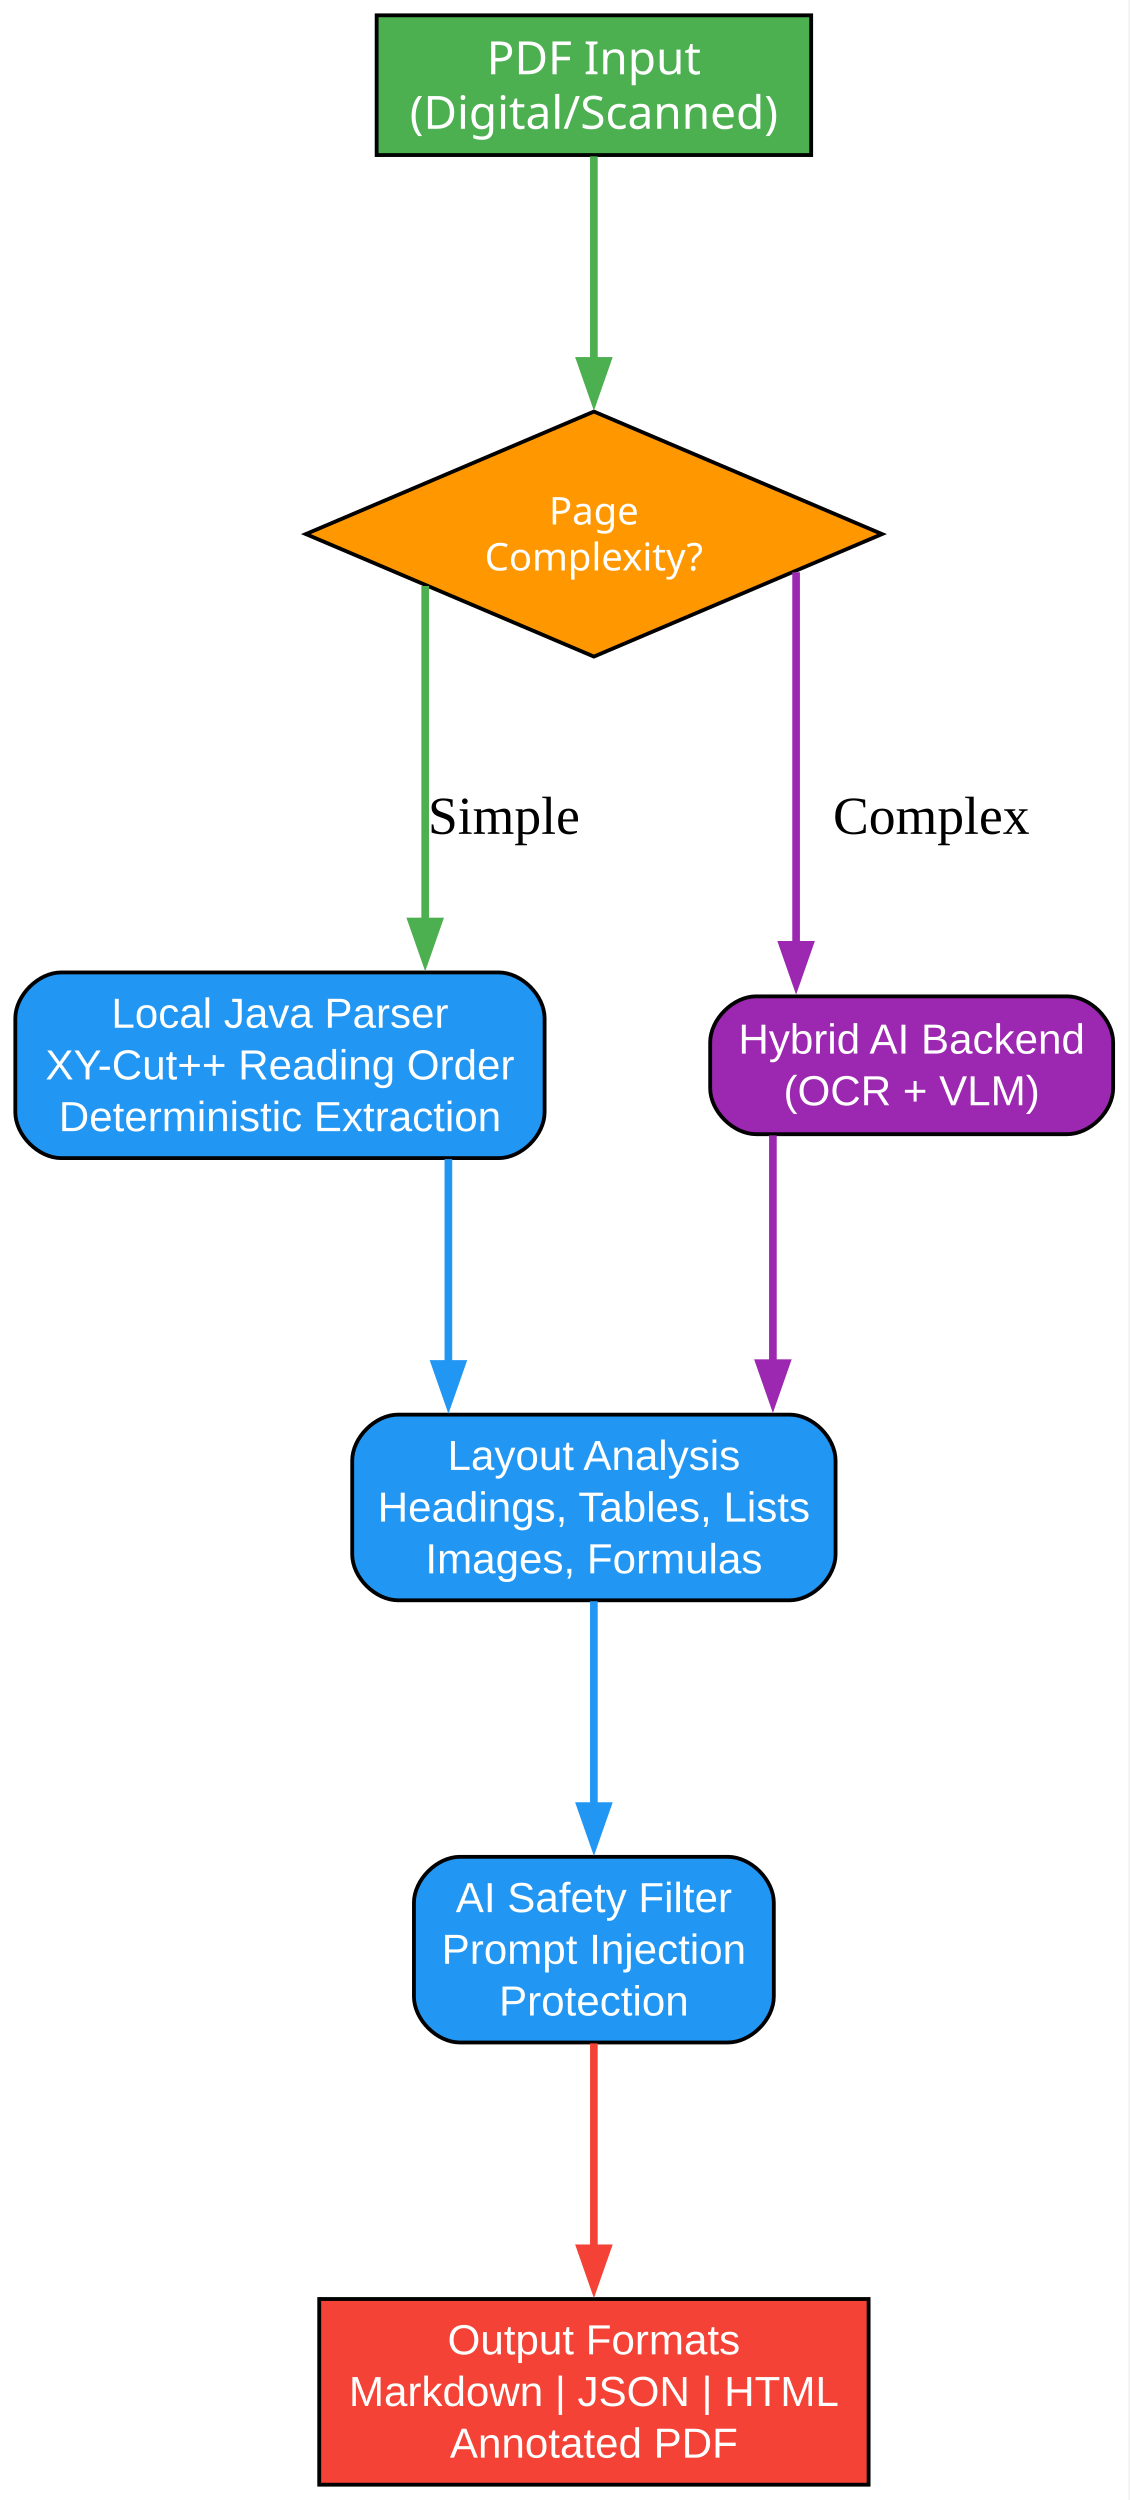
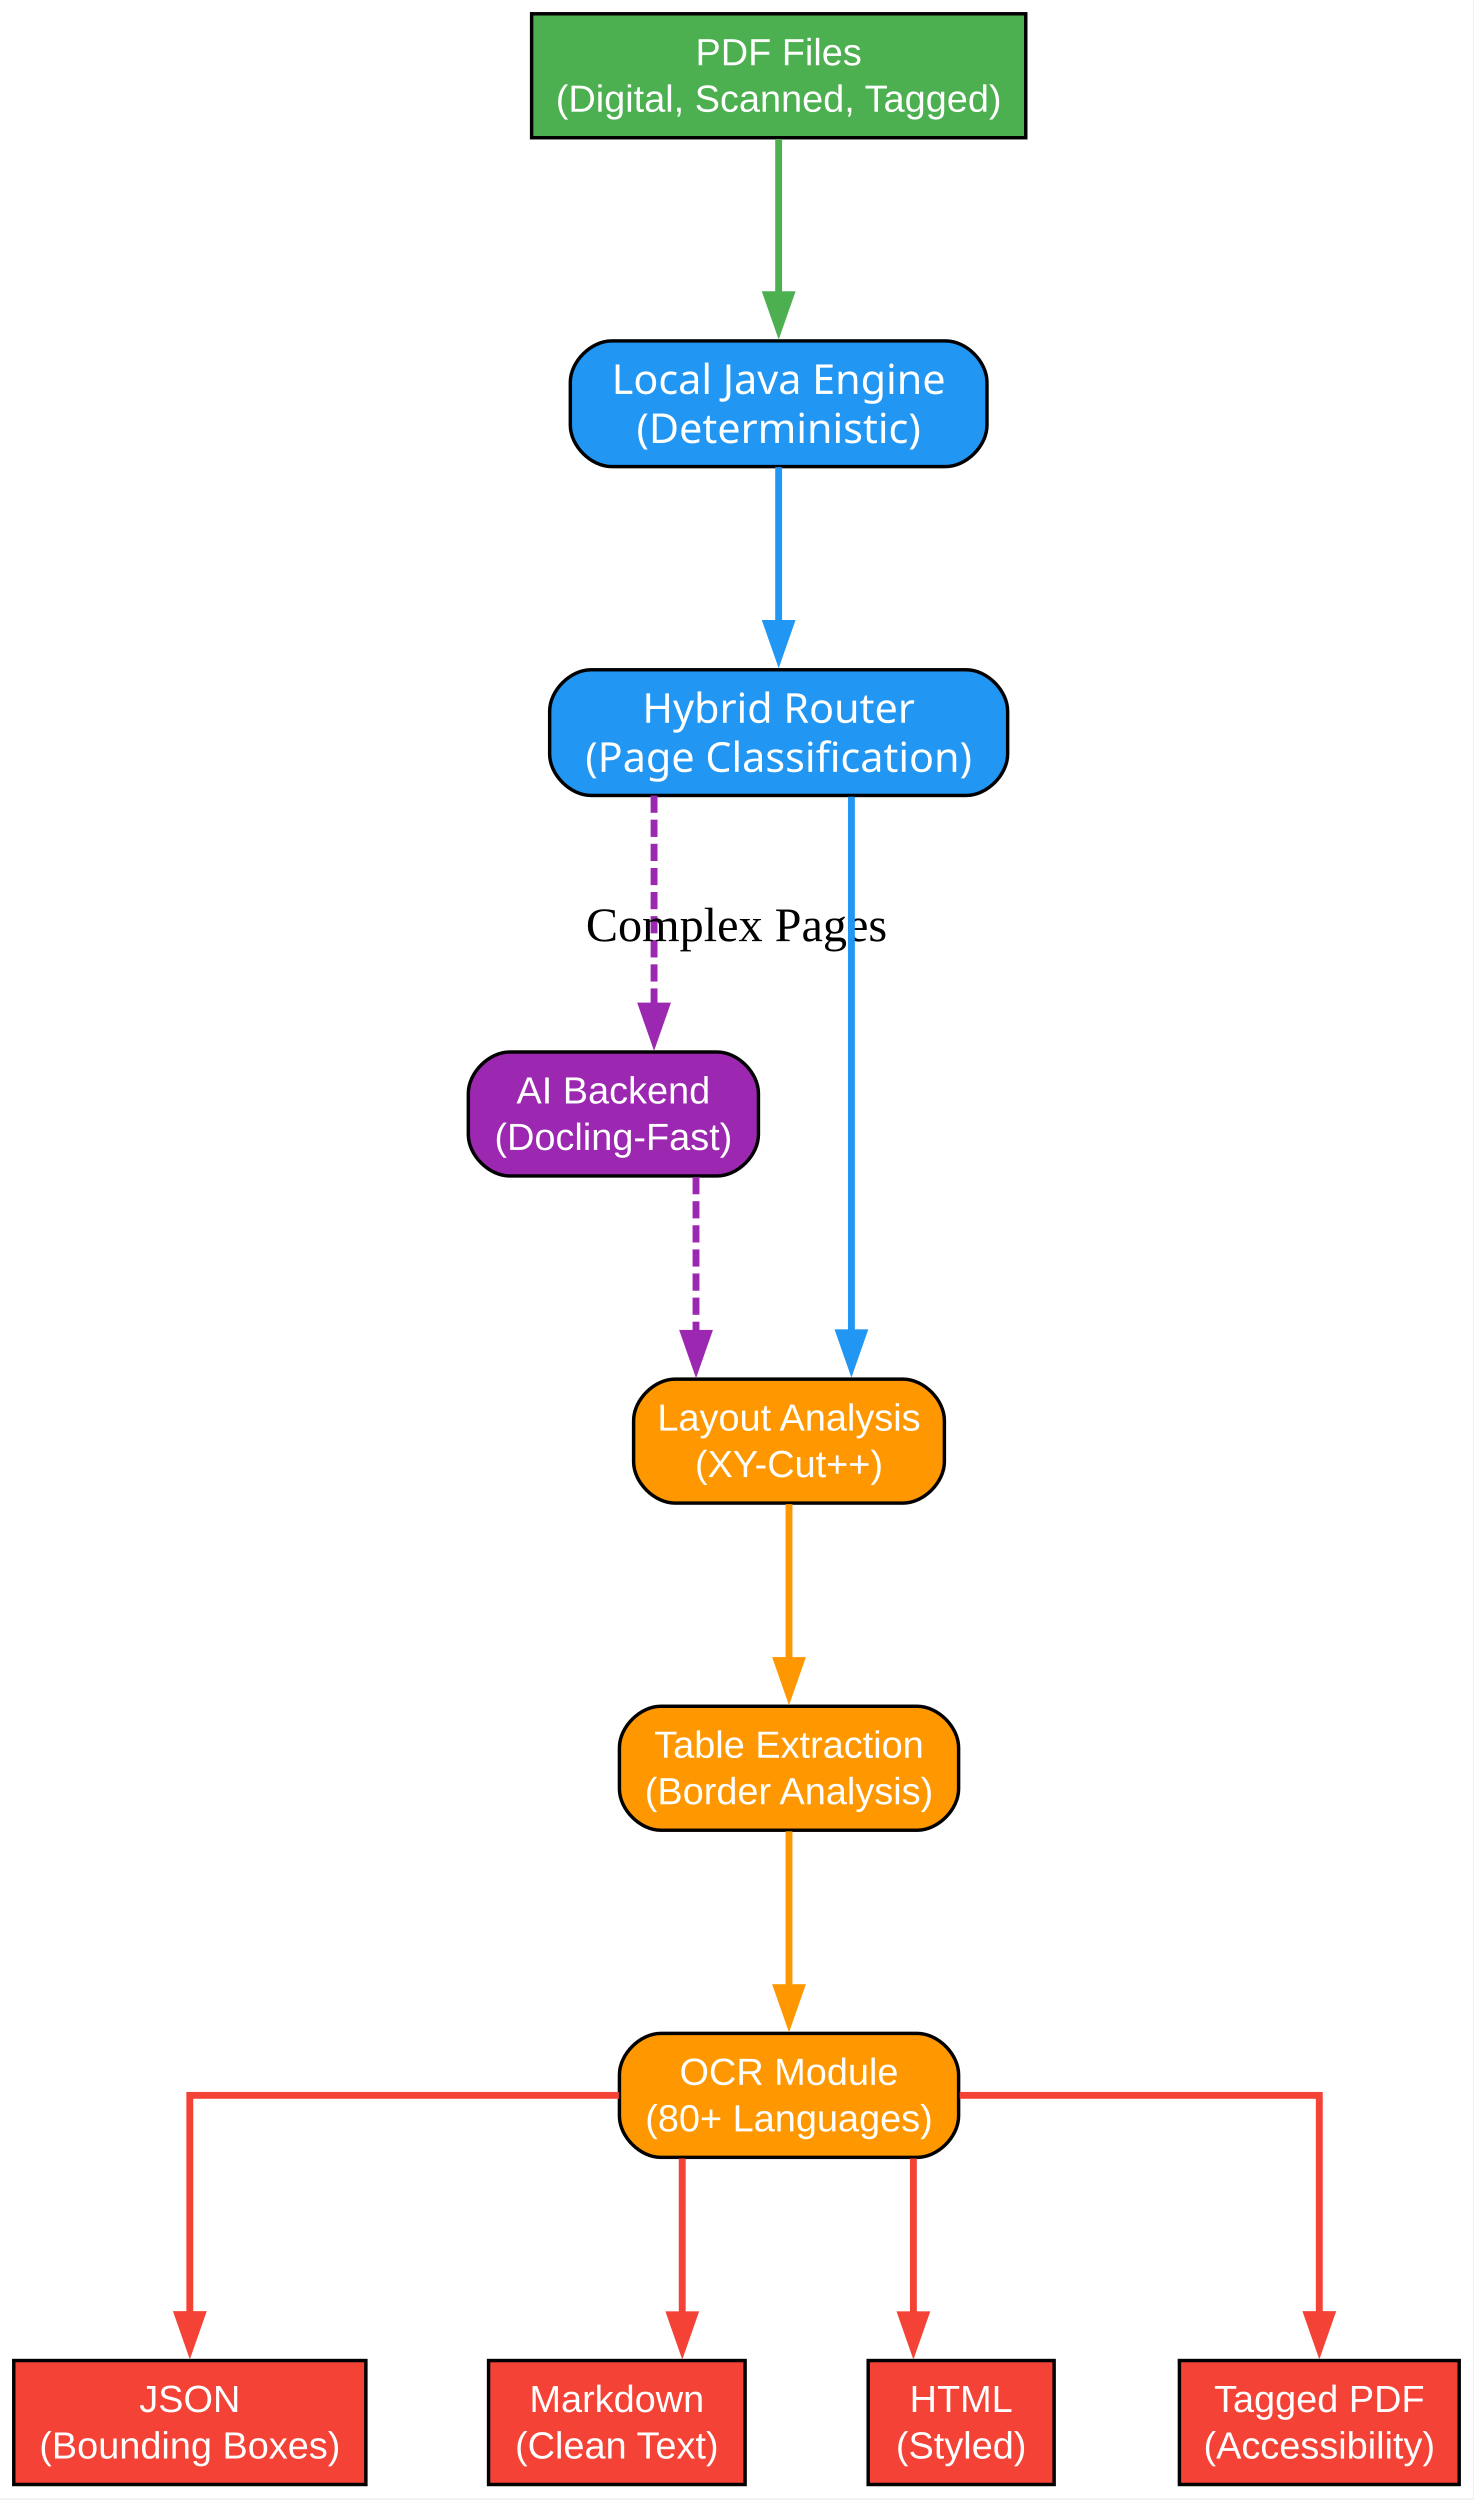
- <svg xmlns="http://www.w3.org/2000/svg" width="295pt" height="653pt" viewBox="0.00 0.00 295.00 653.00">
-   <g id="graph0" class="graph" transform="scale(1 1) rotate(0) translate(4 649)">
-     <polygon fill="white" stroke="none" points="-4,4 -4,-649 290.75,-649 290.75,4 -4,4" />
+ <svg xmlns="http://www.w3.org/2000/svg" width="428pt" height="726pt" viewBox="0.00 0.00 428.00 726.00">
+   <g id="graph0" class="graph" transform="scale(1 1) rotate(0) translate(4 721.5)">
+     <polygon fill="white" stroke="none" points="-4,4 -4,-721.5 423.75,-721.5 423.75,4 -4,4" />
    <g id="node1" class="node">
-       <polygon fill="#4caf50" stroke="black" points="207.88,-645 94.38,-645 94.38,-608.5 207.88,-608.5 207.88,-645" />
-       <text xml:space="preserve" text-anchor="middle" x="151.12" y="-629.6" font-family="Arial Bold" font-size="12.00" fill="white">PDF Input</text>
-       <text xml:space="preserve" text-anchor="middle" x="151.12" y="-615.35" font-family="Arial Bold" font-size="12.00" fill="white">(Digital/Scanned)</text>
+       <polygon fill="#4caf50" stroke="black" points="293.88,-717.5 150.38,-717.5 150.38,-681.5 293.88,-681.5 293.88,-717.5" />
+       <text xml:space="preserve" text-anchor="middle" x="222.12" y="-702.55" font-family="Arial" font-size="11.00" fill="white">PDF Files</text>
+       <text xml:space="preserve" text-anchor="middle" x="222.12" y="-689.05" font-family="Arial" font-size="11.00" fill="white">(Digital, Scanned, Tagged)</text>
    </g>
    <g id="node2" class="node">
-       <polygon fill="#ff9800" stroke="black" points="151.12,-541.5 75.88,-509.5 151.12,-477.5 226.38,-509.5 151.12,-541.5" />
-       <text xml:space="preserve" text-anchor="middle" x="151.12" y="-512" font-family="Arial Bold" font-size="10.00" fill="white">Page</text>
-       <text xml:space="preserve" text-anchor="middle" x="151.12" y="-500" font-family="Arial Bold" font-size="10.00" fill="white">Complexity?</text>
+       <path fill="#2196f3" stroke="black" d="M270.62,-622.5C270.62,-622.5 173.62,-622.5 173.62,-622.5 167.62,-622.5 161.62,-616.5 161.62,-610.5 161.62,-610.5 161.62,-598 161.62,-598 161.62,-592 167.62,-586 173.62,-586 173.62,-586 270.62,-586 270.62,-586 276.62,-586 282.62,-592 282.62,-598 282.62,-598 282.62,-610.5 282.62,-610.5 282.62,-616.5 276.62,-622.5 270.62,-622.5" />
+       <text xml:space="preserve" text-anchor="middle" x="222.12" y="-607.1" font-family="Arial Bold" font-size="12.00" fill="white">Local Java Engine</text>
+       <text xml:space="preserve" text-anchor="middle" x="222.12" y="-592.85" font-family="Arial Bold" font-size="12.00" fill="white">(Deterministic)</text>
    </g>
    <g id="edge1" class="edge">
-       <path fill="none" stroke="#4caf50" stroke-width="2" d="M151.12,-608.17C151.12,-608.17 151.12,-554.73 151.12,-554.73" />
-       <polygon fill="#4caf50" stroke="#4caf50" stroke-width="2" points="154.63,-554.73 151.13,-544.73 147.63,-554.73 154.63,-554.73" />
+       <path fill="none" stroke="#4caf50" stroke-width="2" d="M222.12,-681.13C222.12,-681.13 222.12,-635.91 222.12,-635.91" />
+       <polygon fill="#4caf50" stroke="#4caf50" stroke-width="2" points="225.63,-635.91 222.13,-625.91 218.63,-635.91 225.63,-635.91" />
    </g>
    <g id="node3" class="node">
-       <path fill="#2196f3" stroke="black" d="M126.25,-395C126.25,-395 12,-395 12,-395 6,-395 0,-389 0,-383 0,-383 0,-358.5 0,-358.5 0,-352.5 6,-346.5 12,-346.5 12,-346.5 126.25,-346.5 126.25,-346.5 132.25,-346.5 138.25,-352.5 138.25,-358.5 138.25,-358.5 138.25,-383 138.25,-383 138.25,-389 132.25,-395 126.25,-395" />
-       <text xml:space="preserve" text-anchor="middle" x="69.12" y="-380.55" font-family="Arial" font-size="11.00" fill="white">Local Java Parser</text>
-       <text xml:space="preserve" text-anchor="middle" x="69.12" y="-367.05" font-family="Arial" font-size="11.00" fill="white">XY-Cut++ Reading Order</text>
-       <text xml:space="preserve" text-anchor="middle" x="69.12" y="-353.55" font-family="Arial" font-size="11.00" fill="white">Deterministic Extraction</text>
+       <path fill="#2196f3" stroke="black" d="M276.62,-527C276.62,-527 167.62,-527 167.62,-527 161.62,-527 155.62,-521 155.62,-515 155.62,-515 155.62,-502.5 155.62,-502.5 155.62,-496.5 161.62,-490.5 167.62,-490.5 167.62,-490.5 276.62,-490.5 276.62,-490.5 282.62,-490.5 288.62,-496.5 288.62,-502.5 288.62,-502.5 288.62,-515 288.62,-515 288.62,-521 282.62,-527 276.62,-527" />
+       <text xml:space="preserve" text-anchor="middle" x="222.12" y="-511.6" font-family="Arial Bold" font-size="12.00" fill="white">Hybrid Router</text>
+       <text xml:space="preserve" text-anchor="middle" x="222.12" y="-497.35" font-family="Arial Bold" font-size="12.00" fill="white">(Page Classification)</text>
    </g>
    <g id="edge2" class="edge">
-       <path fill="none" stroke="#4caf50" stroke-width="2" d="M107.06,-495.94C107.06,-495.94 107.06,-408.3 107.06,-408.3" />
-       <polygon fill="#4caf50" stroke="#4caf50" stroke-width="2" points="110.56,-408.3 107.06,-398.3 103.56,-408.3 110.56,-408.3" />
-       <text xml:space="preserve" text-anchor="middle" x="127.62" y="-431.2" font-family="Times New Roman,serif" font-size="14.00">Simple</text>
+       <path fill="none" stroke="#2196f3" stroke-width="2" d="M222.12,-585.84C222.12,-585.84 222.12,-540.46 222.12,-540.46" />
+       <polygon fill="#2196f3" stroke="#2196f3" stroke-width="2" points="225.63,-540.46 222.13,-530.46 218.63,-540.46 225.63,-540.46" />
    </g>
    <g id="node4" class="node">
-       <path fill="#9c27b0" stroke="black" d="M274.75,-388.75C274.75,-388.75 193.5,-388.75 193.5,-388.75 187.5,-388.75 181.5,-382.75 181.5,-376.75 181.5,-376.75 181.5,-364.75 181.5,-364.75 181.5,-358.75 187.5,-352.75 193.5,-352.75 193.5,-352.75 274.75,-352.75 274.75,-352.75 280.75,-352.75 286.75,-358.75 286.75,-364.75 286.75,-364.75 286.75,-376.75 286.75,-376.75 286.75,-382.75 280.75,-388.75 274.75,-388.75" />
-       <text xml:space="preserve" text-anchor="middle" x="234.12" y="-373.8" font-family="Arial" font-size="11.00" fill="white">Hybrid AI Backend</text>
-       <text xml:space="preserve" text-anchor="middle" x="234.12" y="-360.3" font-family="Arial" font-size="11.00" fill="white">(OCR + VLM)</text>
+       <path fill="#9c27b0" stroke="black" d="M204.25,-416C204.25,-416 144,-416 144,-416 138,-416 132,-410 132,-404 132,-404 132,-392 132,-392 132,-386 138,-380 144,-380 144,-380 204.25,-380 204.25,-380 210.25,-380 216.25,-386 216.25,-392 216.25,-392 216.25,-404 216.25,-404 216.25,-410 210.25,-416 204.25,-416" />
+       <text xml:space="preserve" text-anchor="middle" x="174.12" y="-401.05" font-family="Arial" font-size="11.00" fill="white">AI Backend</text>
+       <text xml:space="preserve" text-anchor="middle" x="174.12" y="-387.55" font-family="Arial" font-size="11.00" fill="white">(Docling-Fast)</text>
    </g>
    <g id="edge3" class="edge">
-       <path fill="none" stroke="#9c27b0" stroke-width="2" d="M203.94,-499.52C203.94,-499.52 203.94,-402.21 203.94,-402.21" />
-       <polygon fill="#9c27b0" stroke="#9c27b0" stroke-width="2" points="207.44,-402.21 203.94,-392.21 200.44,-402.21 207.44,-402.21" />
-       <text xml:space="preserve" text-anchor="middle" x="239.25" y="-431.2" font-family="Times New Roman,serif" font-size="14.00">Complex</text>
+       <path fill="none" stroke="#9c27b0" stroke-width="2" stroke-dasharray="5,2" d="M185.94,-490.46C185.94,-490.46 185.94,-429.34 185.94,-429.34" />
+       <polygon fill="#9c27b0" stroke="#9c27b0" stroke-width="2" points="189.44,-429.34 185.94,-419.34 182.44,-429.34 189.44,-429.34" />
+       <text xml:space="preserve" text-anchor="middle" x="209.88" y="-448.2" font-family="Times New Roman,serif" font-size="14.00">Complex Pages</text>
    </g>
    <g id="node5" class="node">
-       <path fill="#2196f3" stroke="black" d="M202.25,-279.5C202.25,-279.5 100,-279.5 100,-279.5 94,-279.5 88,-273.5 88,-267.5 88,-267.5 88,-243 88,-243 88,-237 94,-231 100,-231 100,-231 202.25,-231 202.25,-231 208.25,-231 214.25,-237 214.25,-243 214.25,-243 214.25,-267.5 214.25,-267.5 214.25,-273.5 208.25,-279.5 202.25,-279.5" />
-       <text xml:space="preserve" text-anchor="middle" x="151.12" y="-265.05" font-family="Arial" font-size="11.00" fill="white">Layout Analysis</text>
-       <text xml:space="preserve" text-anchor="middle" x="151.12" y="-251.55" font-family="Arial" font-size="11.00" fill="white">Headings, Tables, Lists</text>
-       <text xml:space="preserve" text-anchor="middle" x="151.12" y="-238.05" font-family="Arial" font-size="11.00" fill="white">Images, Formulas</text>
+       <path fill="#ff9800" stroke="black" d="M258.25,-321C258.25,-321 192,-321 192,-321 186,-321 180,-315 180,-309 180,-309 180,-297 180,-297 180,-291 186,-285 192,-285 192,-285 258.25,-285 258.25,-285 264.25,-285 270.25,-291 270.25,-297 270.25,-297 270.25,-309 270.25,-309 270.25,-315 264.25,-321 258.25,-321" />
+       <text xml:space="preserve" text-anchor="middle" x="225.12" y="-306.05" font-family="Arial" font-size="11.00" fill="white">Layout Analysis</text>
+       <text xml:space="preserve" text-anchor="middle" x="225.12" y="-292.55" font-family="Arial" font-size="11.00" fill="white">(XY-Cut++)</text>
    </g>
    <g id="edge4" class="edge">
-       <path fill="none" stroke="#2196f3" stroke-width="2" d="M113.12,-346.26C113.12,-346.26 113.12,-292.74 113.12,-292.74" />
-       <polygon fill="#2196f3" stroke="#2196f3" stroke-width="2" points="116.63,-292.74 113.13,-282.74 109.63,-292.74 116.63,-292.74" />
+       <path fill="none" stroke="#2196f3" stroke-width="2" d="M243.25,-490.13C243.25,-490.13 243.25,-334.46 243.25,-334.46" />
+       <polygon fill="#2196f3" stroke="#2196f3" stroke-width="2" points="246.75,-334.46 243.25,-324.46 239.75,-334.46 246.75,-334.46" />
    </g>
    <g id="edge5" class="edge">
-       <path fill="none" stroke="#9c27b0" stroke-width="2" d="M197.88,-352.45C197.88,-352.45 197.88,-292.94 197.88,-292.94" />
-       <polygon fill="#9c27b0" stroke="#9c27b0" stroke-width="2" points="201.38,-292.94 197.88,-282.94 194.38,-292.94 201.38,-292.94" />
+       <path fill="none" stroke="#9c27b0" stroke-width="2" stroke-dasharray="5,2" d="M198.12,-379.68C198.12,-379.68 198.12,-334.29 198.12,-334.29" />
+       <polygon fill="#9c27b0" stroke="#9c27b0" stroke-width="2" points="201.63,-334.29 198.13,-324.29 194.63,-334.29 201.63,-334.29" />
    </g>
    <g id="node6" class="node">
-       <path fill="#2196f3" stroke="black" d="M186.12,-164C186.12,-164 116.12,-164 116.12,-164 110.12,-164 104.12,-158 104.12,-152 104.12,-152 104.12,-127.5 104.12,-127.5 104.12,-121.5 110.12,-115.5 116.12,-115.5 116.12,-115.5 186.12,-115.5 186.12,-115.5 192.12,-115.5 198.12,-121.5 198.12,-127.5 198.12,-127.5 198.12,-152 198.12,-152 198.12,-158 192.12,-164 186.12,-164" />
-       <text xml:space="preserve" text-anchor="middle" x="151.12" y="-149.55" font-family="Arial" font-size="11.00" fill="white">AI Safety Filter</text>
-       <text xml:space="preserve" text-anchor="middle" x="151.12" y="-136.05" font-family="Arial" font-size="11.00" fill="white">Prompt Injection</text>
-       <text xml:space="preserve" text-anchor="middle" x="151.12" y="-122.55" font-family="Arial" font-size="11.00" fill="white">Protection</text>
+       <path fill="#ff9800" stroke="black" d="M262.38,-226C262.38,-226 187.88,-226 187.88,-226 181.88,-226 175.88,-220 175.88,-214 175.88,-214 175.88,-202 175.88,-202 175.88,-196 181.88,-190 187.88,-190 187.88,-190 262.38,-190 262.38,-190 268.38,-190 274.38,-196 274.38,-202 274.38,-202 274.38,-214 274.38,-214 274.38,-220 268.38,-226 262.38,-226" />
+       <text xml:space="preserve" text-anchor="middle" x="225.12" y="-211.05" font-family="Arial" font-size="11.00" fill="white">Table Extraction</text>
+       <text xml:space="preserve" text-anchor="middle" x="225.12" y="-197.55" font-family="Arial" font-size="11.00" fill="white">(Border Analysis)</text>
    </g>
    <g id="edge6" class="edge">
-       <path fill="none" stroke="#2196f3" stroke-width="2" d="M151.12,-230.76C151.12,-230.76 151.12,-177.24 151.12,-177.24" />
-       <polygon fill="#2196f3" stroke="#2196f3" stroke-width="2" points="154.63,-177.24 151.13,-167.24 147.63,-177.24 154.63,-177.24" />
+       <path fill="none" stroke="#ff9800" stroke-width="2" d="M225.12,-284.68C225.12,-284.68 225.12,-239.29 225.12,-239.29" />
+       <polygon fill="#ff9800" stroke="#ff9800" stroke-width="2" points="228.63,-239.29 225.13,-229.29 221.63,-239.29 228.63,-239.29" />
    </g>
    <g id="node7" class="node">
-       <polygon fill="#f44336" stroke="black" points="222.88,-48.5 79.38,-48.5 79.38,0 222.88,0 222.88,-48.5" />
-       <text xml:space="preserve" text-anchor="middle" x="151.12" y="-34.05" font-family="Arial" font-size="11.00" fill="white">Output Formats</text>
-       <text xml:space="preserve" text-anchor="middle" x="151.12" y="-20.55" font-family="Arial" font-size="11.00" fill="white">Markdown | JSON | HTML</text>
-       <text xml:space="preserve" text-anchor="middle" x="151.12" y="-7.05" font-family="Arial" font-size="11.00" fill="white">Annotated PDF</text>
+       <path fill="#ff9800" stroke="black" d="M262.38,-131C262.38,-131 187.88,-131 187.88,-131 181.88,-131 175.88,-125 175.88,-119 175.88,-119 175.88,-107 175.88,-107 175.88,-101 181.88,-95 187.88,-95 187.88,-95 262.38,-95 262.38,-95 268.38,-95 274.38,-101 274.38,-107 274.38,-107 274.38,-119 274.38,-119 274.38,-125 268.38,-131 262.38,-131" />
+       <text xml:space="preserve" text-anchor="middle" x="225.12" y="-116.05" font-family="Arial" font-size="11.00" fill="white">OCR Module</text>
+       <text xml:space="preserve" text-anchor="middle" x="225.12" y="-102.55" font-family="Arial" font-size="11.00" fill="white">(80+ Languages)</text>
    </g>
    <g id="edge7" class="edge">
-       <path fill="none" stroke="#f44336" stroke-width="2" d="M151.12,-115.26C151.12,-115.26 151.12,-61.74 151.12,-61.74" />
-       <polygon fill="#f44336" stroke="#f44336" stroke-width="2" points="154.63,-61.74 151.13,-51.74 147.63,-61.74 154.63,-61.74" />
+       <path fill="none" stroke="#ff9800" stroke-width="2" d="M225.12,-189.68C225.12,-189.68 225.12,-144.29 225.12,-144.29" />
+       <polygon fill="#ff9800" stroke="#ff9800" stroke-width="2" points="228.63,-144.29 225.13,-134.29 221.63,-144.29 228.63,-144.29" />
+     </g>
+     <g id="node8" class="node">
+       <polygon fill="#f44336" stroke="black" points="102.25,-36 0,-36 0,0 102.25,0 102.25,-36" />
+       <text xml:space="preserve" text-anchor="middle" x="51.12" y="-21.05" font-family="Arial" font-size="11.00" fill="white">JSON</text>
+       <text xml:space="preserve" text-anchor="middle" x="51.12" y="-7.55" font-family="Arial" font-size="11.00" fill="white">(Bounding Boxes)</text>
+     </g>
+     <g id="edge8" class="edge">
+       <path fill="none" stroke="#f44336" stroke-width="2" d="M175.73,-113C124.29,-113 51.12,-113 51.12,-113 51.12,-113 51.12,-49.34 51.12,-49.34" />
+       <polygon fill="#f44336" stroke="#f44336" stroke-width="2" points="54.63,-49.34 51.13,-39.34 47.63,-49.34 54.63,-49.34" />
+     </g>
+     <g id="node9" class="node">
+       <polygon fill="#f44336" stroke="black" points="212.38,-36 137.88,-36 137.88,0 212.38,0 212.38,-36" />
+       <text xml:space="preserve" text-anchor="middle" x="175.12" y="-21.05" font-family="Arial" font-size="11.00" fill="white">Markdown</text>
+       <text xml:space="preserve" text-anchor="middle" x="175.12" y="-7.55" font-family="Arial" font-size="11.00" fill="white">(Clean Text)</text>
+     </g>
+     <g id="edge9" class="edge">
+       <path fill="none" stroke="#f44336" stroke-width="2" d="M194.12,-94.68C194.12,-94.68 194.12,-49.29 194.12,-49.29" />
+       <polygon fill="#f44336" stroke="#f44336" stroke-width="2" points="197.63,-49.29 194.13,-39.29 190.63,-49.29 197.63,-49.29" />
+     </g>
+     <g id="node10" class="node">
+       <polygon fill="#f44336" stroke="black" points="302.12,-36 248.12,-36 248.12,0 302.12,0 302.12,-36" />
+       <text xml:space="preserve" text-anchor="middle" x="275.12" y="-21.05" font-family="Arial" font-size="11.00" fill="white">HTML</text>
+       <text xml:space="preserve" text-anchor="middle" x="275.12" y="-7.55" font-family="Arial" font-size="11.00" fill="white">(Styled)</text>
+     </g>
+     <g id="edge10" class="edge">
+       <path fill="none" stroke="#f44336" stroke-width="2" d="M261.25,-94.68C261.25,-94.68 261.25,-49.29 261.25,-49.29" />
+       <polygon fill="#f44336" stroke="#f44336" stroke-width="2" points="264.75,-49.29 261.25,-39.29 257.75,-49.29 264.75,-49.29" />
+     </g>
+     <g id="node11" class="node">
+       <polygon fill="#f44336" stroke="black" points="419.75,-36 338.5,-36 338.5,0 419.75,0 419.75,-36" />
+       <text xml:space="preserve" text-anchor="middle" x="379.12" y="-21.05" font-family="Arial" font-size="11.00" fill="white">Tagged PDF</text>
+       <text xml:space="preserve" text-anchor="middle" x="379.12" y="-7.55" font-family="Arial" font-size="11.00" fill="white">(Accessibility)</text>
+     </g>
+     <g id="edge11" class="edge">
+       <path fill="none" stroke="#f44336" stroke-width="2" d="M274.7,-113C319.72,-113 379.12,-113 379.12,-113 379.12,-113 379.12,-49.34 379.12,-49.34" />
+       <polygon fill="#f44336" stroke="#f44336" stroke-width="2" points="382.63,-49.34 379.13,-39.34 375.63,-49.34 382.63,-49.34" />
    </g>
  </g>
</svg>
